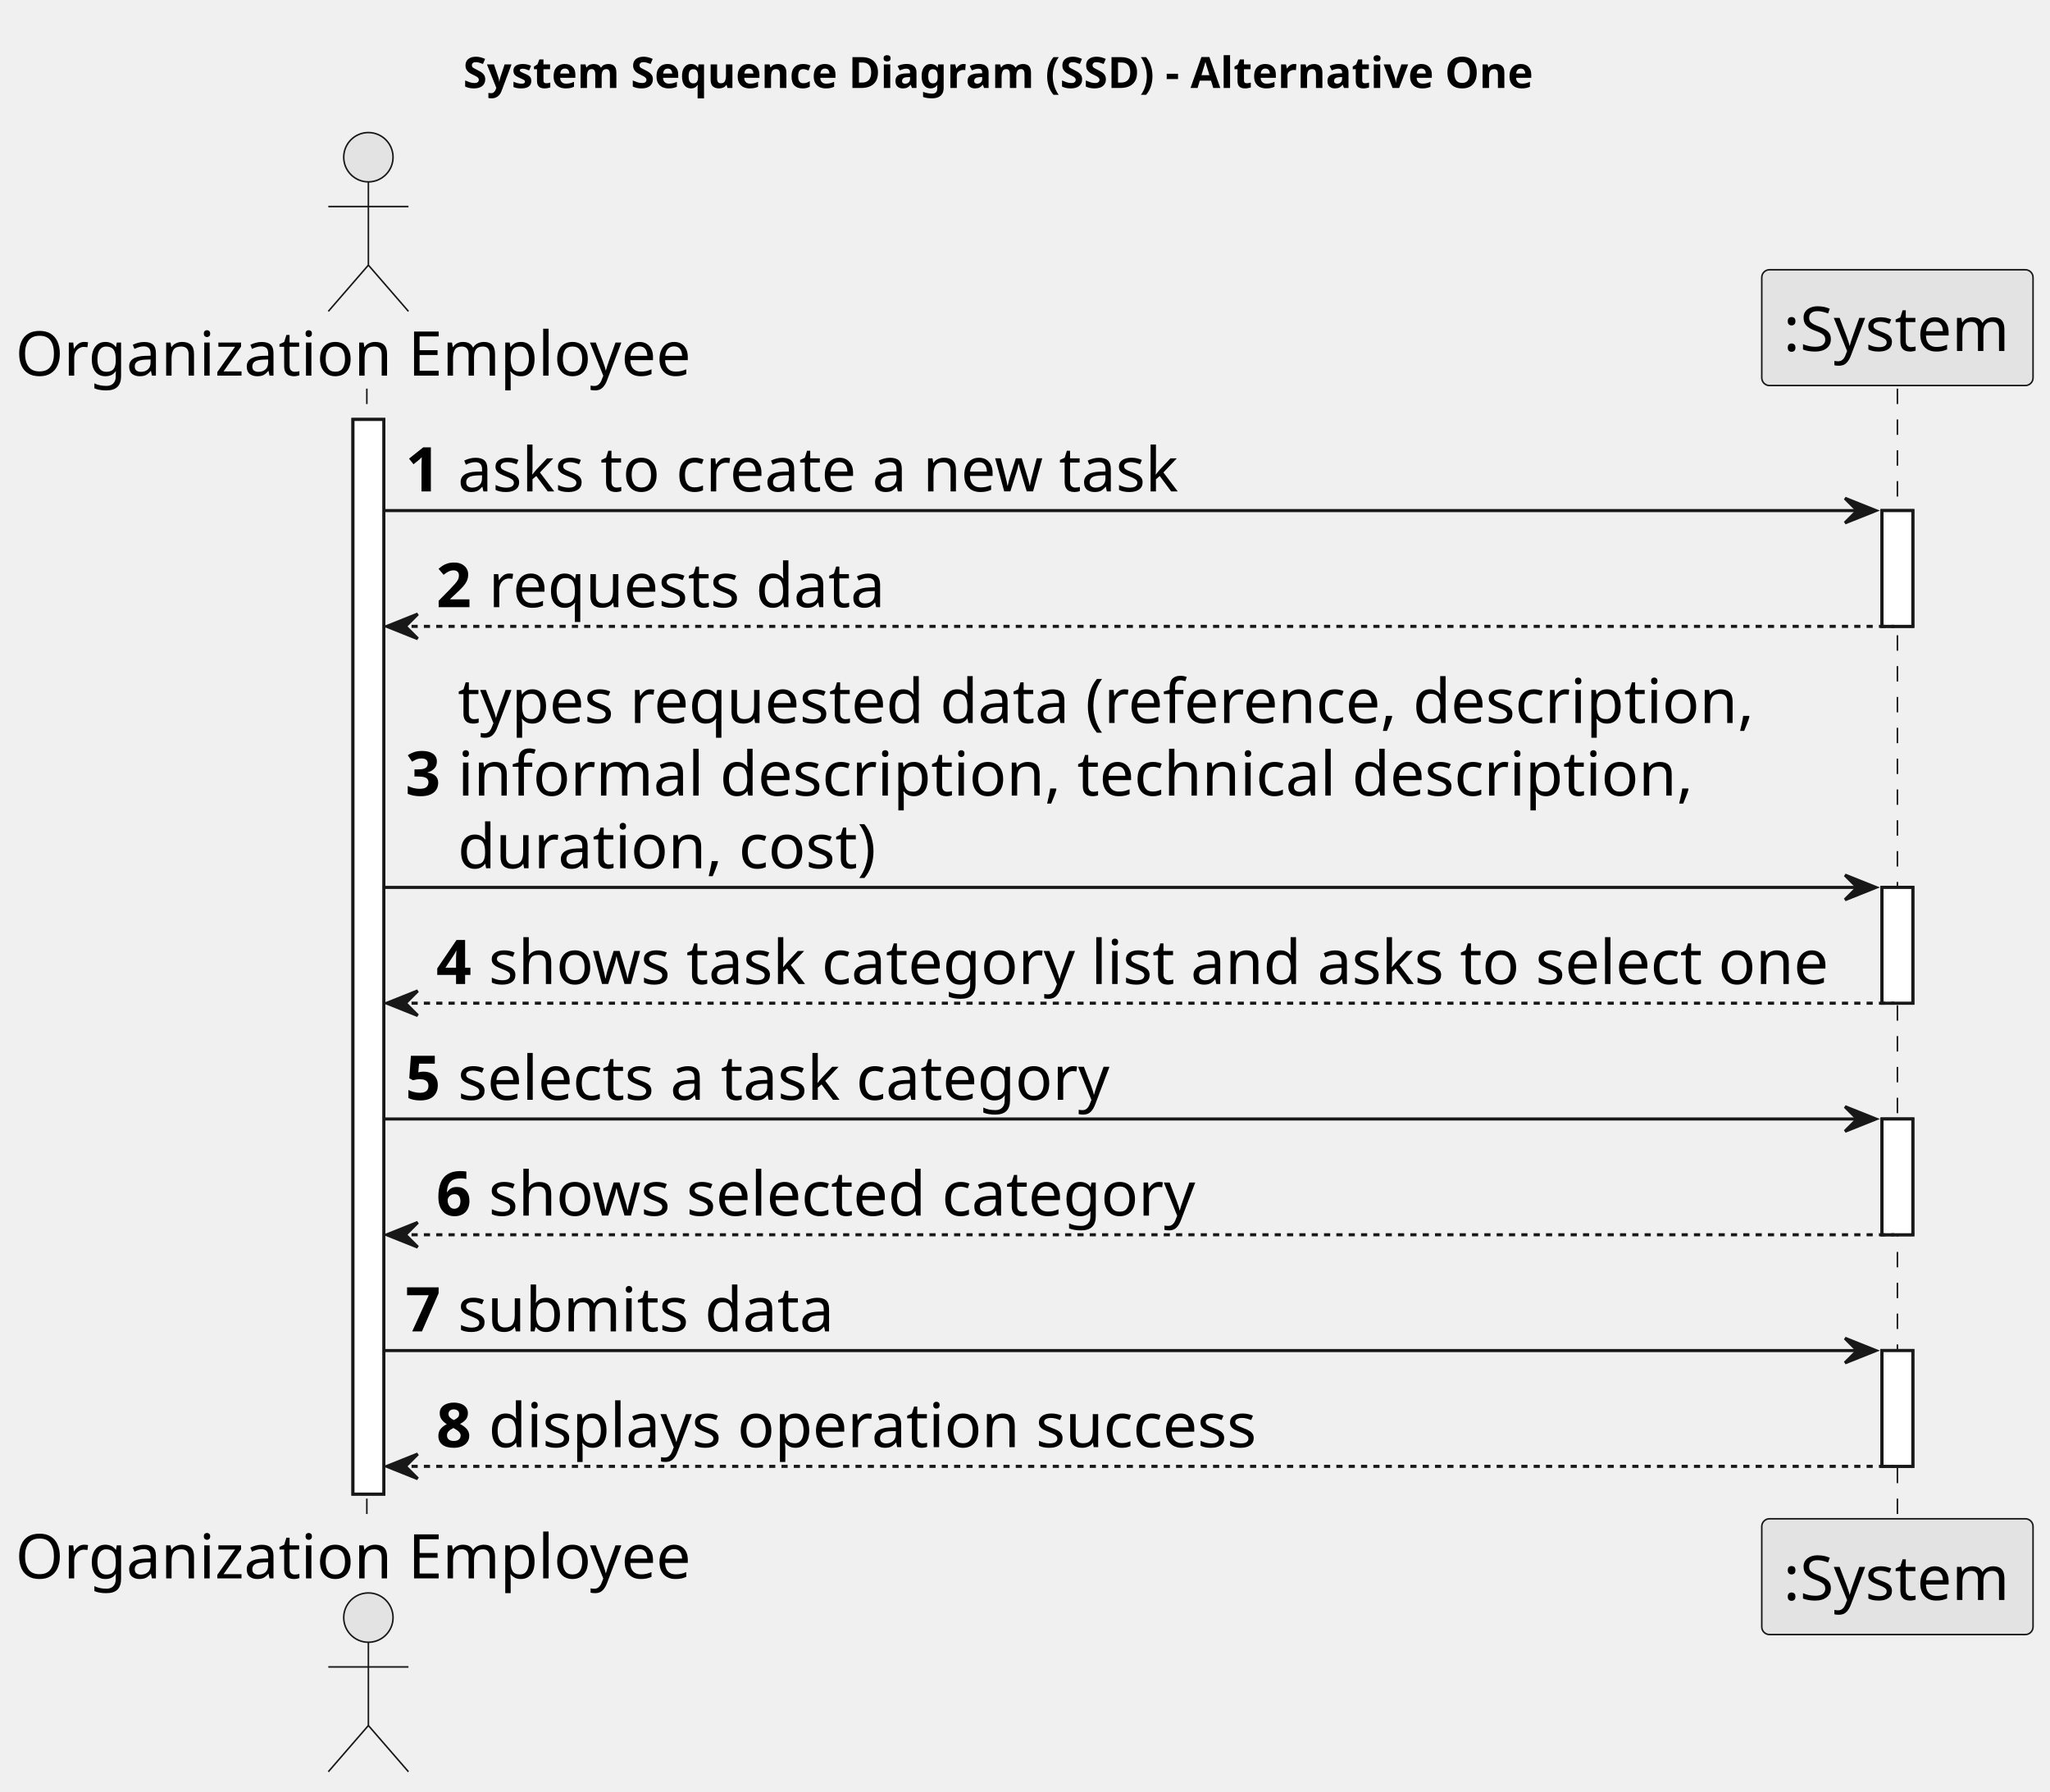
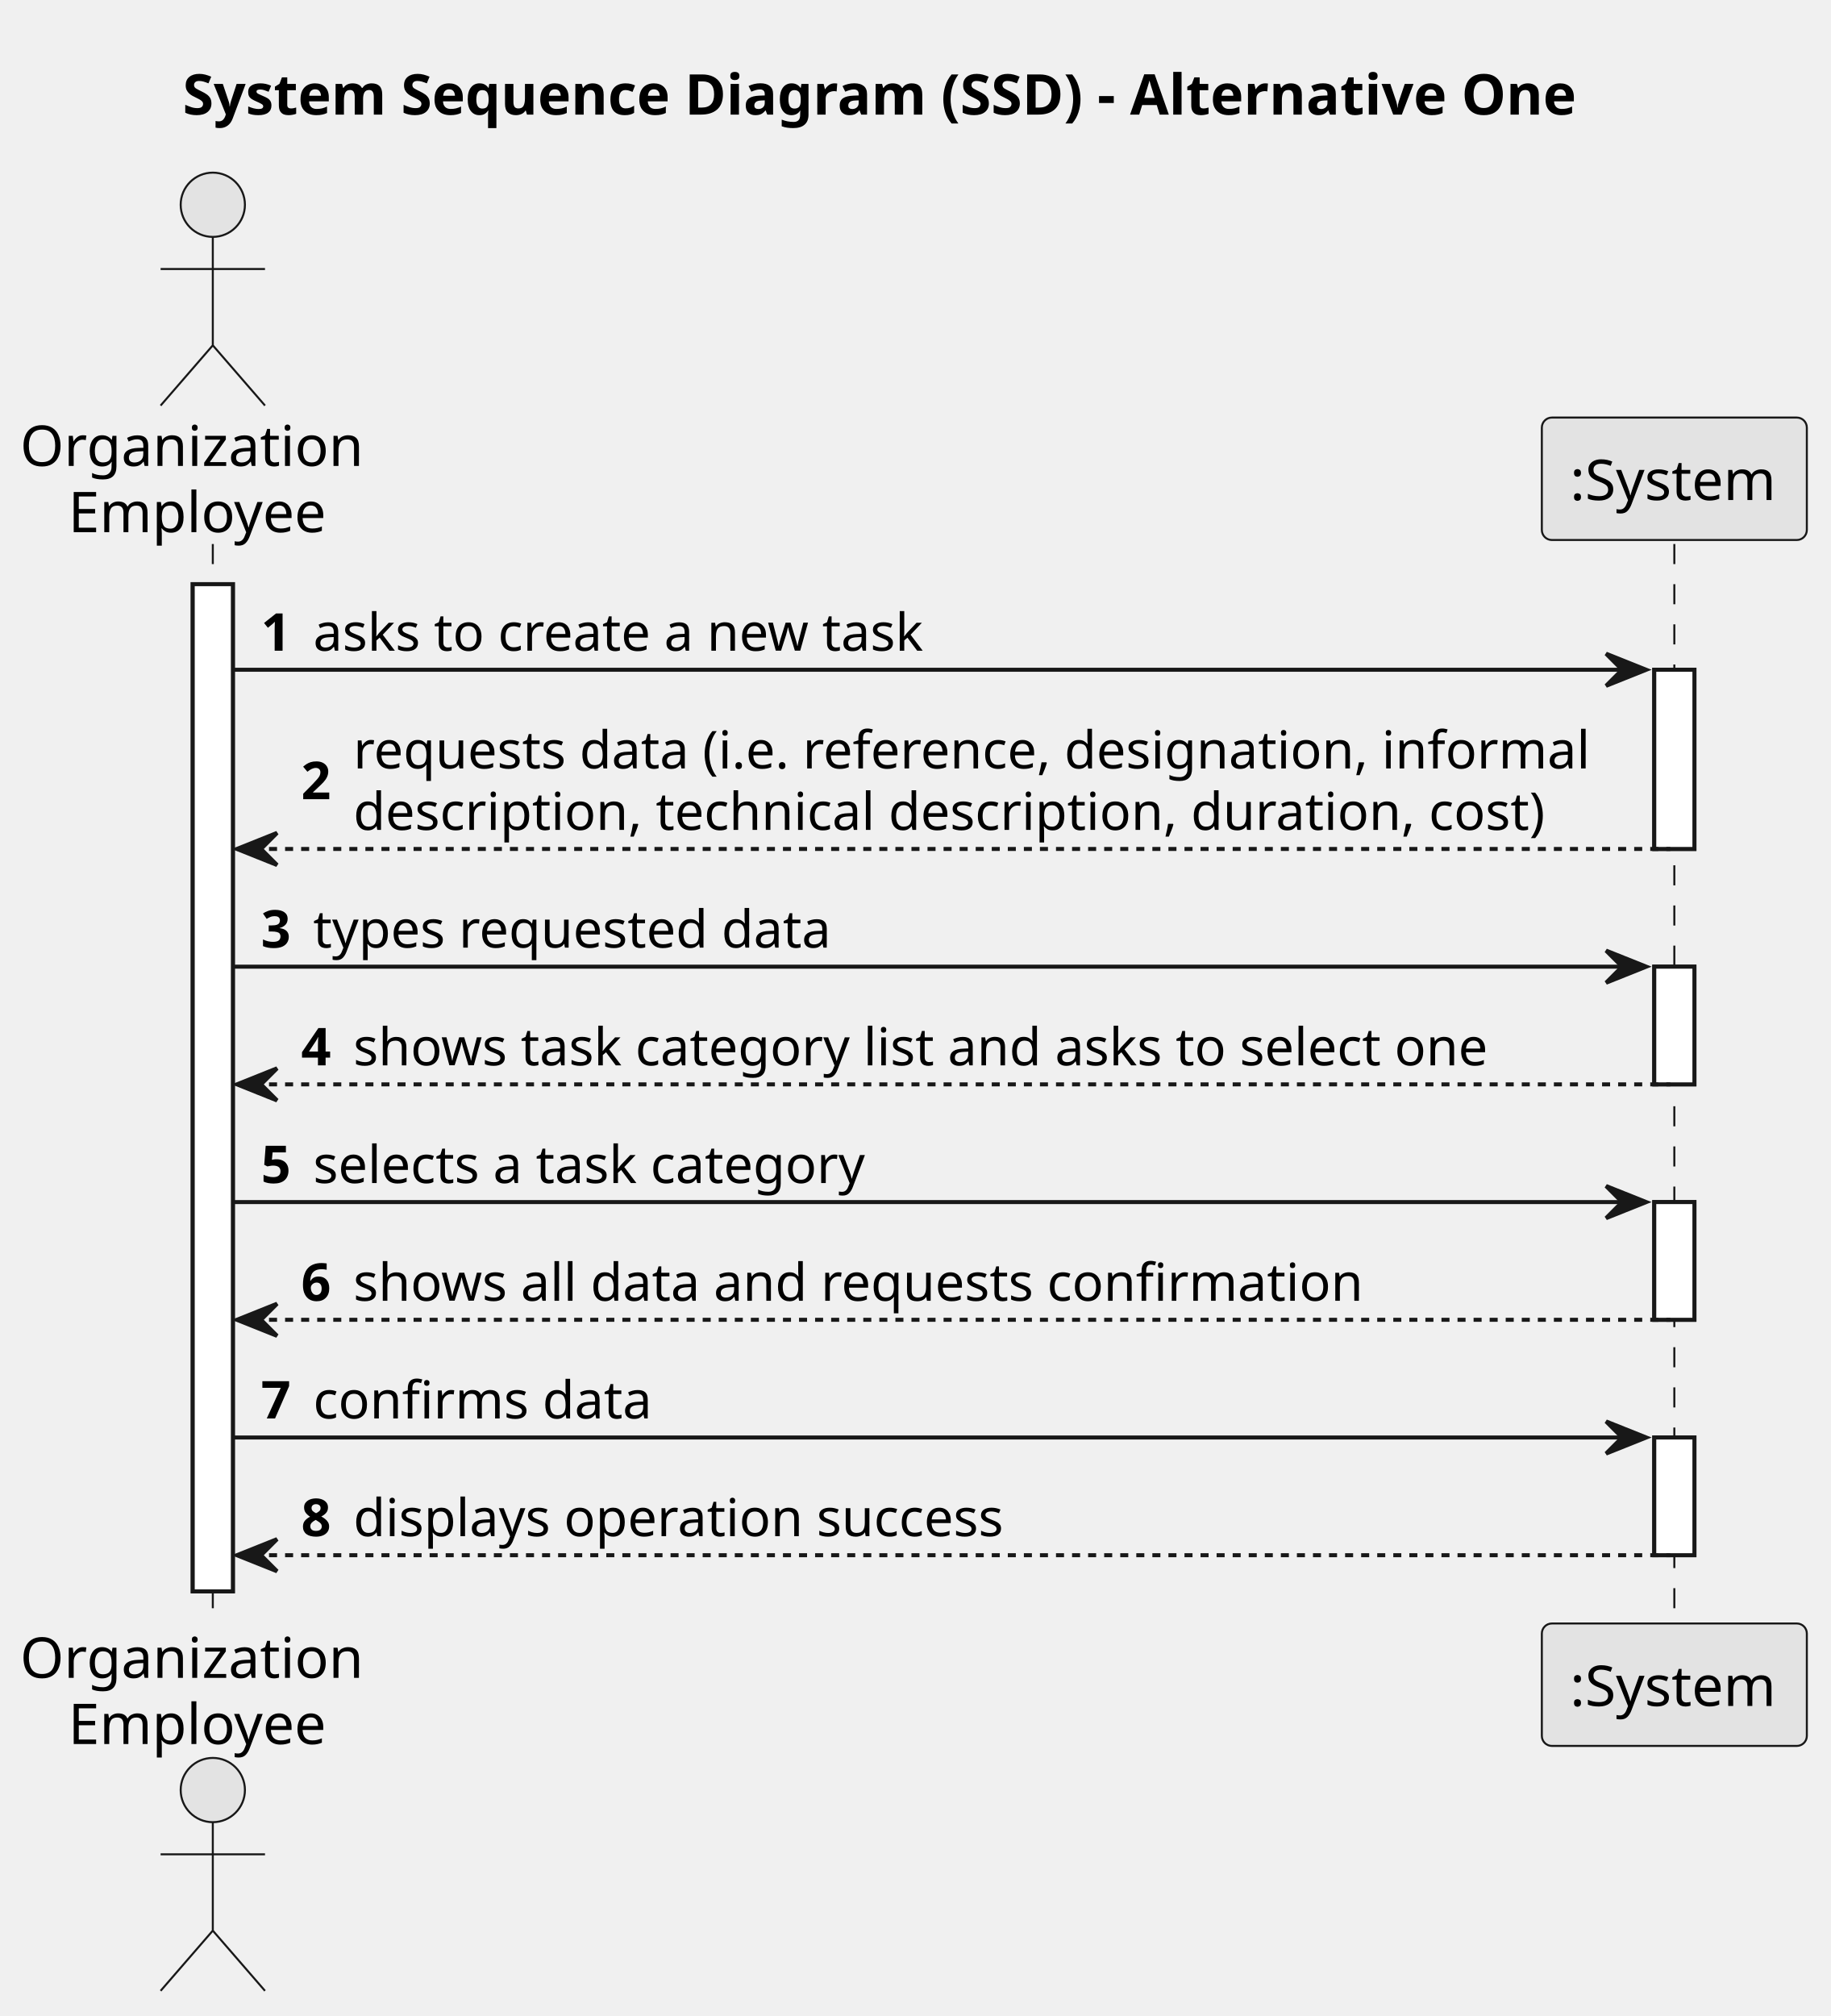
- <svg xmlns="http://www.w3.org/2000/svg" contentStyleType="text/css" height="581px" preserveAspectRatio="none" style="width:665px;height:581px;background:#FFFFFF;" version="1.1" viewBox="0 0 665 581" width="665px" zoomAndPan="magnify">
+ <svg xmlns="http://www.w3.org/2000/svg" contentStyleType="text/css" height="502px" preserveAspectRatio="none" style="width:456px;height:502px;background:#FFFFFF;" version="1.1" viewBox="0 0 456 502" width="456px" zoomAndPan="magnify">
  <defs />
  <g>
-     <text fill="#000000" font-family="sans-serif" font-size="14" font-weight="bold" lengthAdjust="spacing" textLength="363" x="150.25" y="28.535">System Sequence Diagram (SSD) - Alternative One</text>
-     <rect fill="#FFFFFF" height="348.547" style="stroke:#181818;stroke-width:1.0;" width="10" x="114.5" y="136.043" />
-     <rect fill="#FFFFFF" height="37.555" style="stroke:#181818;stroke-width:1.0;" width="10" x="610.5" y="165.598" />
-     <rect fill="#FFFFFF" height="37.555" style="stroke:#181818;stroke-width:1.0;" width="10" x="610.5" y="287.816" />
-     <rect fill="#FFFFFF" height="37.555" style="stroke:#181818;stroke-width:1.0;" width="10" x="610.5" y="362.926" />
-     <rect fill="#FFFFFF" height="37.555" style="stroke:#181818;stroke-width:1.0;" width="10" x="610.5" y="438.035" />
-     <line style="stroke:#181818;stroke-width:0.5;stroke-dasharray:5.0,5.0;" x1="119" x2="119" y1="126.043" y2="493.59" />
-     <line style="stroke:#181818;stroke-width:0.5;stroke-dasharray:5.0,5.0;" x1="615.5" x2="615.5" y1="126.043" y2="493.59" />
-     <text fill="#000000" font-family="sans-serif" font-size="20" lengthAdjust="spacing" textLength="223" x="5" y="121.824">Organization Employee</text>
-     <ellipse cx="119.5" cy="50.988" fill="#E3E3E3" rx="8" ry="8" style="stroke:#181818;stroke-width:0.5;" />
-     <path d="M119.5,58.988 L119.5,85.988 M106.5,66.988 L132.5,66.988 M119.5,85.988 L106.5,100.988 M119.5,85.988 L132.5,100.988 " fill="none" style="stroke:#181818;stroke-width:0.5;" />
-     <text fill="#000000" font-family="sans-serif" font-size="20" lengthAdjust="spacing" textLength="223" x="5" y="511.926">Organization Employee</text>
-     <ellipse cx="119.5" cy="524.644" fill="#E3E3E3" rx="8" ry="8" style="stroke:#181818;stroke-width:0.5;" />
-     <path d="M119.5,532.644 L119.5,559.644 M106.5,540.644 L132.5,540.644 M119.5,559.644 L106.5,574.644 M119.5,559.644 L132.5,574.644 " fill="none" style="stroke:#181818;stroke-width:0.5;" />
-     <rect fill="#E3E3E3" height="37.555" rx="2.5" ry="2.5" style="stroke:#181818;stroke-width:0.5;" width="88" x="571.5" y="87.488" />
-     <text fill="#000000" font-family="sans-serif" font-size="20" lengthAdjust="spacing" textLength="74" x="578.5" y="113.824">:System</text>
-     <rect fill="#E3E3E3" height="37.555" rx="2.5" ry="2.5" style="stroke:#181818;stroke-width:0.5;" width="88" x="571.5" y="492.59" />
-     <text fill="#000000" font-family="sans-serif" font-size="20" lengthAdjust="spacing" textLength="74" x="578.5" y="518.926">:System</text>
-     <rect fill="#FFFFFF" height="348.547" style="stroke:#181818;stroke-width:1.0;" width="10" x="114.5" y="136.043" />
-     <rect fill="#FFFFFF" height="37.555" style="stroke:#181818;stroke-width:1.0;" width="10" x="610.5" y="165.598" />
-     <rect fill="#FFFFFF" height="37.555" style="stroke:#181818;stroke-width:1.0;" width="10" x="610.5" y="287.816" />
-     <rect fill="#FFFFFF" height="37.555" style="stroke:#181818;stroke-width:1.0;" width="10" x="610.5" y="362.926" />
-     <rect fill="#FFFFFF" height="37.555" style="stroke:#181818;stroke-width:1.0;" width="10" x="610.5" y="438.035" />
-     <polygon fill="#181818" points="598.5,161.598,608.5,165.598,598.5,169.598,602.5,165.598" style="stroke:#181818;stroke-width:1.0;" />
-     <line style="stroke:#181818;stroke-width:1.0;" x1="124.5" x2="604.5" y1="165.598" y2="165.598" />
-     <text fill="#000000" font-family="sans-serif" font-size="20" font-weight="bold" lengthAdjust="spacing" textLength="13" x="131.5" y="159.379">1</text>
-     <text fill="#000000" font-family="sans-serif" font-size="20" lengthAdjust="spacing" textLength="239" x="148.5" y="159.379">asks to create a new task</text>
-     <polygon fill="#181818" points="135.5,199.152,125.5,203.152,135.5,207.152,131.5,203.152" style="stroke:#181818;stroke-width:1.0;" />
-     <line style="stroke:#181818;stroke-width:1.0;stroke-dasharray:2.0,2.0;" x1="129.5" x2="614.5" y1="203.152" y2="203.152" />
-     <text fill="#000000" font-family="sans-serif" font-size="20" font-weight="bold" lengthAdjust="spacing" textLength="13" x="141.5" y="196.934">2</text>
-     <text fill="#000000" font-family="sans-serif" font-size="20" lengthAdjust="spacing" textLength="130" x="158.5" y="196.934">requests data</text>
-     <polygon fill="#181818" points="598.5,283.816,608.5,287.816,598.5,291.816,602.5,287.816" style="stroke:#181818;stroke-width:1.0;" />
-     <line style="stroke:#181818;stroke-width:1.0;" x1="124.5" x2="604.5" y1="287.816" y2="287.816" />
-     <text fill="#000000" font-family="sans-serif" font-size="20" font-weight="bold" lengthAdjust="spacing" textLength="13" x="131.5" y="258.043">3</text>
-     <text fill="#000000" font-family="sans-serif" font-size="20" lengthAdjust="spacing" textLength="429" x="148.5" y="234.488">types requested data (reference, description,</text>
-     <text fill="#000000" font-family="sans-serif" font-size="20" lengthAdjust="spacing" textLength="412" x="148.5" y="258.043">informal description, technical description,</text>
-     <text fill="#000000" font-family="sans-serif" font-size="20" lengthAdjust="spacing" textLength="139" x="148.5" y="281.598">duration, cost)</text>
-     <polygon fill="#181818" points="135.5,321.371,125.5,325.371,135.5,329.371,131.5,325.371" style="stroke:#181818;stroke-width:1.0;" />
-     <line style="stroke:#181818;stroke-width:1.0;stroke-dasharray:2.0,2.0;" x1="129.5" x2="614.5" y1="325.371" y2="325.371" />
-     <text fill="#000000" font-family="sans-serif" font-size="20" font-weight="bold" lengthAdjust="spacing" textLength="13" x="141.5" y="319.152">4</text>
-     <text fill="#000000" font-family="sans-serif" font-size="20" lengthAdjust="spacing" textLength="445" x="158.5" y="319.152">shows task category list and asks to select one</text>
-     <polygon fill="#181818" points="598.5,358.926,608.5,362.926,598.5,366.926,602.5,362.926" style="stroke:#181818;stroke-width:1.0;" />
-     <line style="stroke:#181818;stroke-width:1.0;" x1="124.5" x2="604.5" y1="362.926" y2="362.926" />
-     <text fill="#000000" font-family="sans-serif" font-size="20" font-weight="bold" lengthAdjust="spacing" textLength="13" x="131.5" y="356.707">5</text>
-     <text fill="#000000" font-family="sans-serif" font-size="20" lengthAdjust="spacing" textLength="215" x="148.5" y="356.707">selects a task category</text>
-     <polygon fill="#181818" points="135.5,396.481,125.5,400.481,135.5,404.481,131.5,400.481" style="stroke:#181818;stroke-width:1.0;" />
-     <line style="stroke:#181818;stroke-width:1.0;stroke-dasharray:2.0,2.0;" x1="129.5" x2="614.5" y1="400.481" y2="400.481" />
-     <text fill="#000000" font-family="sans-serif" font-size="20" font-weight="bold" lengthAdjust="spacing" textLength="13" x="141.5" y="394.262">6</text>
-     <text fill="#000000" font-family="sans-serif" font-size="20" lengthAdjust="spacing" textLength="231" x="158.5" y="394.262">shows selected category</text>
-     <polygon fill="#181818" points="598.5,434.035,608.5,438.035,598.5,442.035,602.5,438.035" style="stroke:#181818;stroke-width:1.0;" />
-     <line style="stroke:#181818;stroke-width:1.0;" x1="124.5" x2="604.5" y1="438.035" y2="438.035" />
-     <text fill="#000000" font-family="sans-serif" font-size="20" font-weight="bold" lengthAdjust="spacing" textLength="13" x="131.5" y="431.816">7</text>
-     <text fill="#000000" font-family="sans-serif" font-size="20" lengthAdjust="spacing" textLength="125" x="148.5" y="431.816">submits data</text>
-     <polygon fill="#181818" points="135.5,471.59,125.5,475.59,135.5,479.59,131.5,475.59" style="stroke:#181818;stroke-width:1.0;" />
-     <line style="stroke:#181818;stroke-width:1.0;stroke-dasharray:2.0,2.0;" x1="129.5" x2="614.5" y1="475.59" y2="475.59" />
-     <text fill="#000000" font-family="sans-serif" font-size="20" font-weight="bold" lengthAdjust="spacing" textLength="13" x="141.5" y="469.371">8</text>
-     <text fill="#000000" font-family="sans-serif" font-size="20" lengthAdjust="spacing" textLength="256" x="158.5" y="469.371">displays operation success</text>
+     <text fill="#000000" font-family="sans-serif" font-size="14" font-weight="bold" lengthAdjust="spacing" textLength="363" x="45.5" y="28.535">System Sequence Diagram (SSD) - Alternative One</text>
+     <rect fill="#FFFFFF" height="250.795" style="stroke:#181818;stroke-width:1.0;" width="10" x="48" y="145.465" />
+     <rect fill="#FFFFFF" height="44.621" style="stroke:#181818;stroke-width:1.0;" width="10" x="412" y="166.775" />
+     <rect fill="#FFFFFF" height="29.311" style="stroke:#181818;stroke-width:1.0;" width="10" x="412" y="240.707" />
+     <rect fill="#FFFFFF" height="29.311" style="stroke:#181818;stroke-width:1.0;" width="10" x="412" y="299.328" />
+     <rect fill="#FFFFFF" height="29.311" style="stroke:#181818;stroke-width:1.0;" width="10" x="412" y="357.949" />
+     <line style="stroke:#181818;stroke-width:0.5;stroke-dasharray:5.0,5.0;" x1="53" x2="53" y1="135.465" y2="405.26" />
+     <line style="stroke:#181818;stroke-width:0.5;stroke-dasharray:5.0,5.0;" x1="417" x2="417" y1="135.465" y2="405.26" />
+     <text fill="#000000" font-family="sans-serif" font-size="14" lengthAdjust="spacing" textLength="90" x="5" y="116.023">Organization</text>
+     <text fill="#000000" font-family="sans-serif" font-size="14" lengthAdjust="spacing" textLength="66" x="17" y="132.512">Employee</text>
+     <ellipse cx="53" cy="50.988" fill="#E3E3E3" rx="8" ry="8" style="stroke:#181818;stroke-width:0.5;" />
+     <path d="M53,58.988 L53,85.988 M40,66.988 L66,66.988 M53,85.988 L40,100.988 M53,85.988 L66,100.988 " fill="none" style="stroke:#181818;stroke-width:0.5;" />
+     <text fill="#000000" font-family="sans-serif" font-size="14" lengthAdjust="spacing" textLength="90" x="5" y="417.795">Organization</text>
+     <text fill="#000000" font-family="sans-serif" font-size="14" lengthAdjust="spacing" textLength="66" x="17" y="434.283">Employee</text>
+     <ellipse cx="53" cy="445.736" fill="#E3E3E3" rx="8" ry="8" style="stroke:#181818;stroke-width:0.5;" />
+     <path d="M53,453.736 L53,480.736 M40,461.736 L66,461.736 M53,480.736 L40,495.736 M53,480.736 L66,495.736 " fill="none" style="stroke:#181818;stroke-width:0.5;" />
+     <rect fill="#E3E3E3" height="30.488" rx="2.5" ry="2.5" style="stroke:#181818;stroke-width:0.5;" width="66" x="384" y="103.977" />
+     <text fill="#000000" font-family="sans-serif" font-size="14" lengthAdjust="spacing" textLength="52" x="391" y="124.512">:System</text>
+     <rect fill="#E3E3E3" height="30.488" rx="2.5" ry="2.5" style="stroke:#181818;stroke-width:0.5;" width="66" x="384" y="404.26" />
+     <text fill="#000000" font-family="sans-serif" font-size="14" lengthAdjust="spacing" textLength="52" x="391" y="424.795">:System</text>
+     <rect fill="#FFFFFF" height="250.795" style="stroke:#181818;stroke-width:1.0;" width="10" x="48" y="145.465" />
+     <rect fill="#FFFFFF" height="44.621" style="stroke:#181818;stroke-width:1.0;" width="10" x="412" y="166.775" />
+     <rect fill="#FFFFFF" height="29.311" style="stroke:#181818;stroke-width:1.0;" width="10" x="412" y="240.707" />
+     <rect fill="#FFFFFF" height="29.311" style="stroke:#181818;stroke-width:1.0;" width="10" x="412" y="299.328" />
+     <rect fill="#FFFFFF" height="29.311" style="stroke:#181818;stroke-width:1.0;" width="10" x="412" y="357.949" />
+     <polygon fill="#181818" points="400,162.775,410,166.775,400,170.775,404,166.775" style="stroke:#181818;stroke-width:1.0;" />
+     <line style="stroke:#181818;stroke-width:1.0;" x1="58" x2="406" y1="166.775" y2="166.775" />
+     <text fill="#000000" font-family="sans-serif" font-size="13" font-weight="bold" lengthAdjust="spacing" textLength="9" x="65" y="162.033">1</text>
+     <text fill="#000000" font-family="sans-serif" font-size="13" lengthAdjust="spacing" textLength="159" x="78" y="162.033">asks to create a new task</text>
+     <polygon fill="#181818" points="69,207.397,59,211.397,69,215.397,65,211.397" style="stroke:#181818;stroke-width:1.0;" />
+     <line style="stroke:#181818;stroke-width:1.0;stroke-dasharray:2.0,2.0;" x1="63" x2="416" y1="211.397" y2="211.397" />
+     <text fill="#000000" font-family="sans-serif" font-size="13" font-weight="bold" lengthAdjust="spacing" textLength="9" x="75" y="198.999">2</text>
+     <text fill="#000000" font-family="sans-serif" font-size="13" lengthAdjust="spacing" textLength="317" x="88" y="191.344">requests data (i.e. reference, designation, informal</text>
+     <text fill="#000000" font-family="sans-serif" font-size="13" lengthAdjust="spacing" textLength="311" x="88" y="206.654">description, technical description, duration, cost)</text>
+     <polygon fill="#181818" points="400,236.707,410,240.707,400,244.707,404,240.707" style="stroke:#181818;stroke-width:1.0;" />
+     <line style="stroke:#181818;stroke-width:1.0;" x1="58" x2="406" y1="240.707" y2="240.707" />
+     <text fill="#000000" font-family="sans-serif" font-size="13" font-weight="bold" lengthAdjust="spacing" textLength="9" x="65" y="235.965">3</text>
+     <text fill="#000000" font-family="sans-serif" font-size="13" lengthAdjust="spacing" textLength="131" x="78" y="235.965">types requested data</text>
+     <polygon fill="#181818" points="69,266.018,59,270.018,69,274.018,65,270.018" style="stroke:#181818;stroke-width:1.0;" />
+     <line style="stroke:#181818;stroke-width:1.0;stroke-dasharray:2.0,2.0;" x1="63" x2="416" y1="270.018" y2="270.018" />
+     <text fill="#000000" font-family="sans-serif" font-size="13" font-weight="bold" lengthAdjust="spacing" textLength="9" x="75" y="265.275">4</text>
+     <text fill="#000000" font-family="sans-serif" font-size="13" lengthAdjust="spacing" textLength="298" x="88" y="265.275">shows task category list and asks to select one</text>
+     <polygon fill="#181818" points="400,295.328,410,299.328,400,303.328,404,299.328" style="stroke:#181818;stroke-width:1.0;" />
+     <line style="stroke:#181818;stroke-width:1.0;" x1="58" x2="406" y1="299.328" y2="299.328" />
+     <text fill="#000000" font-family="sans-serif" font-size="13" font-weight="bold" lengthAdjust="spacing" textLength="9" x="65" y="294.586">5</text>
+     <text fill="#000000" font-family="sans-serif" font-size="13" lengthAdjust="spacing" textLength="144" x="78" y="294.586">selects a task category</text>
+     <polygon fill="#181818" points="69,324.639,59,328.639,69,332.639,65,328.639" style="stroke:#181818;stroke-width:1.0;" />
+     <line style="stroke:#181818;stroke-width:1.0;stroke-dasharray:2.0,2.0;" x1="63" x2="416" y1="328.639" y2="328.639" />
+     <text fill="#000000" font-family="sans-serif" font-size="13" font-weight="bold" lengthAdjust="spacing" textLength="9" x="75" y="323.897">6</text>
+     <text fill="#000000" font-family="sans-serif" font-size="13" lengthAdjust="spacing" textLength="260" x="88" y="323.897">shows all data and requests confirmation</text>
+     <polygon fill="#181818" points="400,353.949,410,357.949,400,361.949,404,357.949" style="stroke:#181818;stroke-width:1.0;" />
+     <line style="stroke:#181818;stroke-width:1.0;" x1="58" x2="406" y1="357.949" y2="357.949" />
+     <text fill="#000000" font-family="sans-serif" font-size="13" font-weight="bold" lengthAdjust="spacing" textLength="9" x="65" y="353.207">7</text>
+     <text fill="#000000" font-family="sans-serif" font-size="13" lengthAdjust="spacing" textLength="87" x="78" y="353.207">confirms data</text>
+     <polygon fill="#181818" points="69,383.26,59,387.26,69,391.26,65,387.26" style="stroke:#181818;stroke-width:1.0;" />
+     <line style="stroke:#181818;stroke-width:1.0;stroke-dasharray:2.0,2.0;" x1="63" x2="416" y1="387.26" y2="387.26" />
+     <text fill="#000000" font-family="sans-serif" font-size="13" font-weight="bold" lengthAdjust="spacing" textLength="9" x="75" y="382.518">8</text>
+     <text fill="#000000" font-family="sans-serif" font-size="13" lengthAdjust="spacing" textLength="170" x="88" y="382.518">displays operation success</text>
  </g>
</svg>
